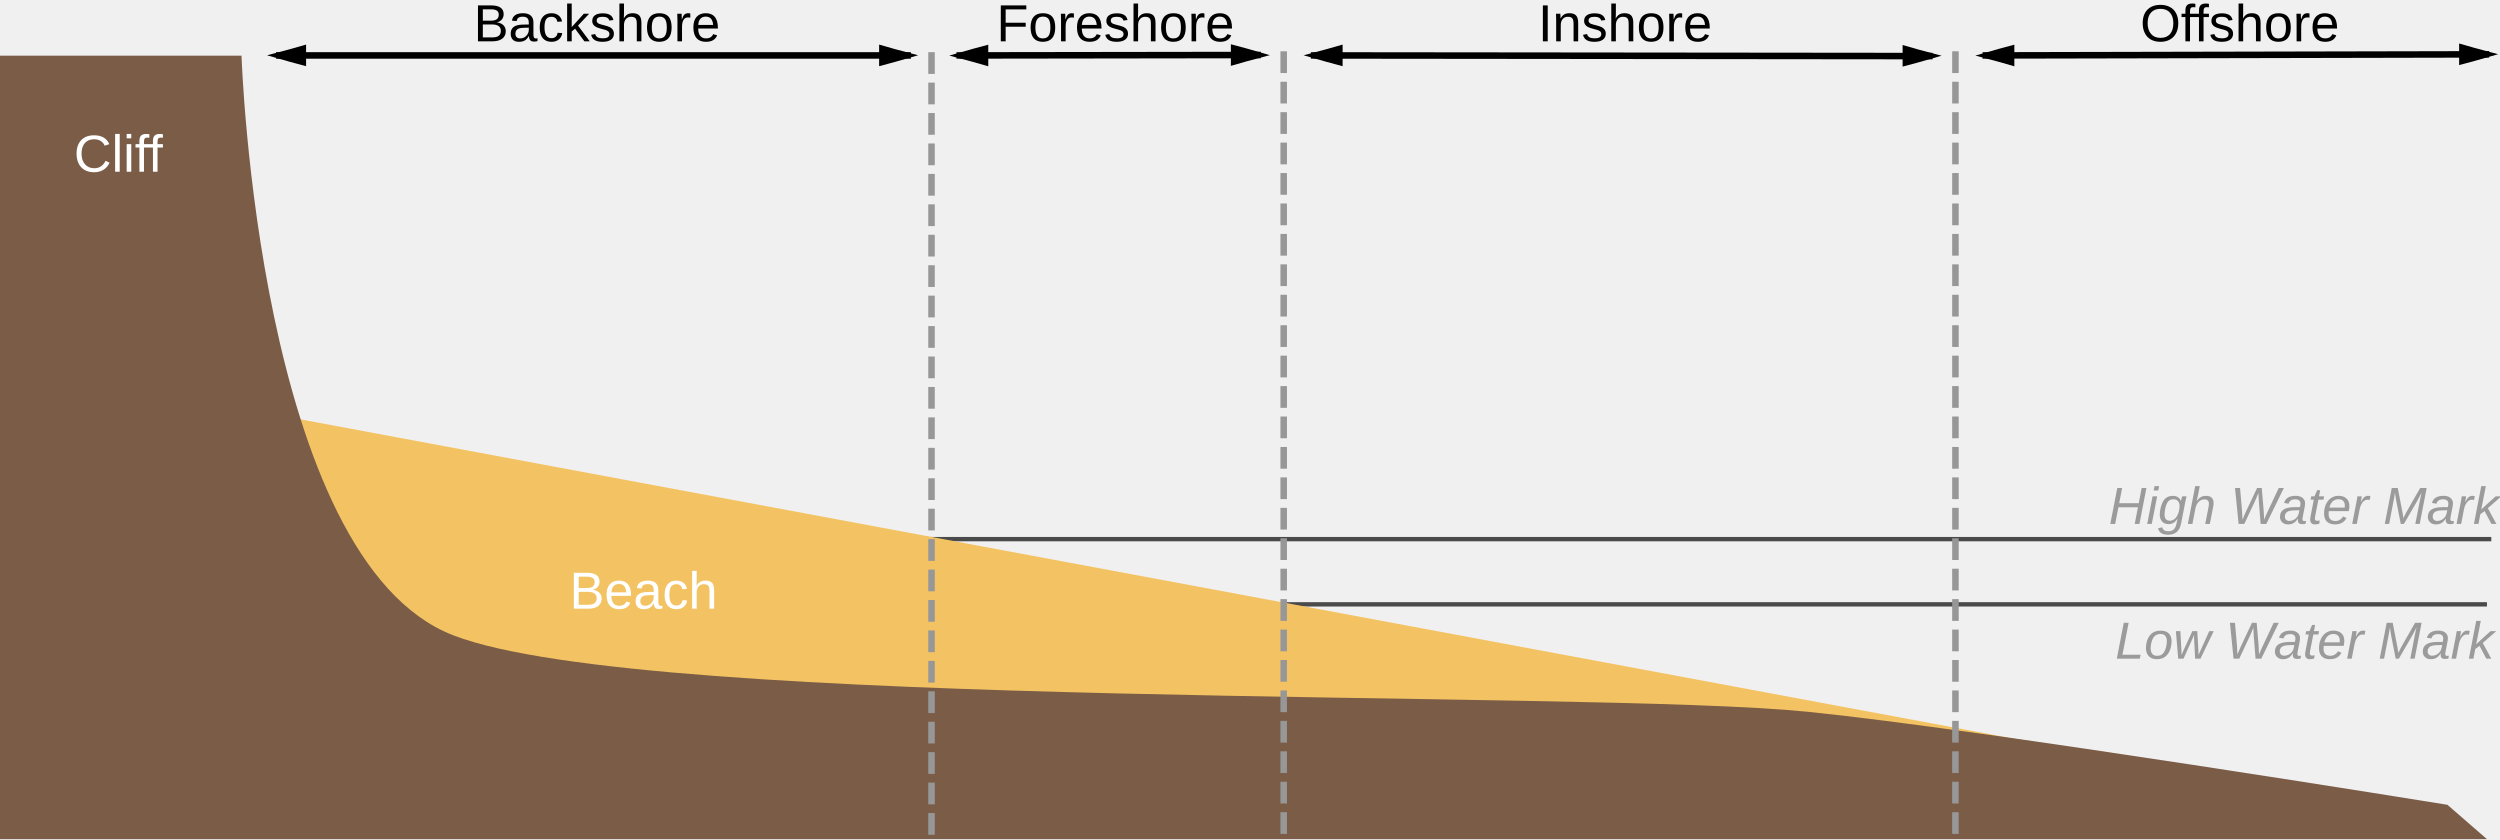
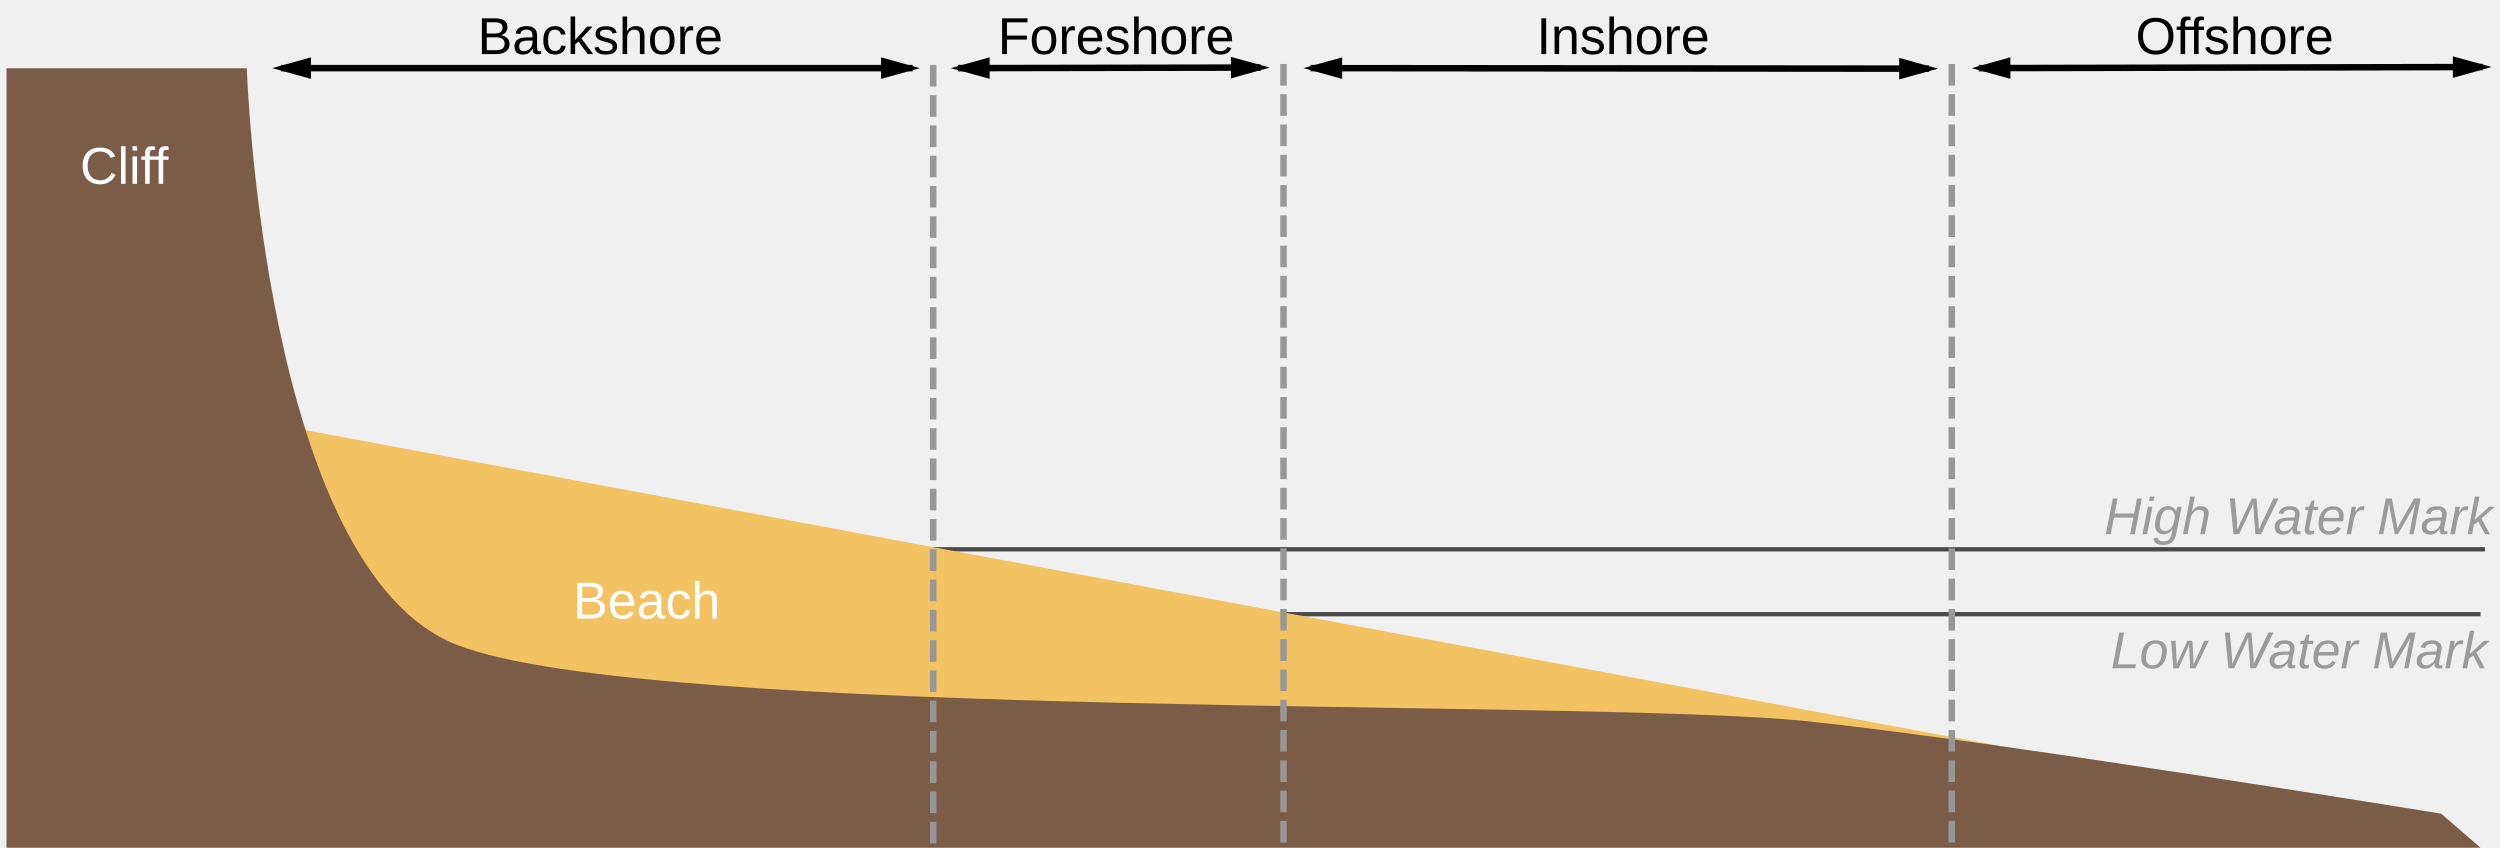
- <svg xmlns="http://www.w3.org/2000/svg" width="1150" height="386" viewBox="0" version="1.1">
+ <svg xmlns="http://www.w3.org/2000/svg" width="1156px" height="392px" viewBox="0 0 1156 392" version="1.1">
  <description>Created with Sketch (http://www.bohemiancoding.com/sketch)</description>
-   <style>text{font-family:"Helvetica Neue","Arial",sans-serif;font-size:24px;font-weight:lighter;}</style>
-   <g stroke="none" stroke-width="1" fill="none" fill-rule="evenodd">
-     <path d="M1143 278L327.5 278" stroke="#4A4A4A" stroke-width="2" stroke-linecap="square" />
-     <path d="M175 246L577.2 246 1145 246" stroke="#4A4A4A" stroke-width="2" stroke-linecap="square" transform="translate(659.5, 247) scale(1, -1) translate(-659.5, -247) " />
-     <path d="M128 191L1088 369.9 720.4 373.8 143.4 380 128 191Z" fill="#F3C363" />
-     <path d="M111.1 25.6C111.1 25.6 118.7 257.4 208.4 292.2 298 327.1 728 317 831.4 327.4 911.7 335.5 1125.8 370.2 1125.8 370.2L1144 386 0 386 0 25.6 111.1 25.6Z" fill="#7B5C47" />
-     <path d="M441.5 25.5L578.5 25.3" stroke="#000000" stroke-width="3" stroke-linecap="square" />
-     <path d="M578.5 25.3C574.7 24.2 571.5 23.3 567.7 22.3 567.7 24.4 567.7 26.2 567.7 28.3 571.5 27.2 574.7 26.3 578.5 25.3 578.5 25.3 578.5 25.3 578.5 25.3Z" stroke="#000000" stroke-width="3" stroke-linecap="square" />
-     <path d="M442.3 25.5C446.1 24.4 449.3 23.5 453.1 22.5 453.1 24.6 453.1 26.4 453.1 28.5 449.3 27.4 446.1 26.5 442.3 25.5 442.3 25.5 442.3 25.5 442.3 25.5Z" stroke="#000000" stroke-width="3" stroke-linecap="square" />
-     <path d="M417.5 25.5L128.5 25.5" stroke="#000000" stroke-width="3" stroke-linecap="square" />
-     <path d="M128.5 25.5C132.3 26.6 135.5 27.5 139.3 28.5 139.3 26.4 139.3 24.6 139.3 22.5 135.5 23.6 132.3 24.5 128.5 25.5 128.5 25.5 128.5 25.5 128.5 25.5Z" stroke="#000000" stroke-width="3" stroke-linecap="square" />
-     <path d="M416.7 25.5C412.9 26.6 409.7 27.5 405.9 28.5 405.9 26.4 405.9 24.6 405.9 22.5 409.7 23.6 412.9 24.5 416.7 25.5 416.7 25.5 416.7 25.5 416.7 25.5Z" stroke="#000000" stroke-width="3" stroke-linecap="square" />
-     <path d="M604.5 25.5L887.5 25.8" stroke="#000000" stroke-width="3" stroke-linecap="square" />
-     <path d="M887.5 25.7C883.7 24.7 880.5 23.8 876.7 22.7 876.7 24.8 876.7 26.6 876.7 28.7 880.5 27.7 883.7 26.8 887.5 25.7 887.5 25.7 887.5 25.7 887.5 25.7Z" stroke="#000000" stroke-width="3" stroke-linecap="square" />
-     <path d="M605.3 25.5C609.1 24.5 612.3 23.6 616.1 22.5 616.1 24.6 616.1 26.4 616.1 28.5 612.3 27.5 609.1 26.6 605.3 25.5 605.3 25.5 605.3 25.5 605.3 25.5Z" stroke="#000000" stroke-width="3" stroke-linecap="square" />
-     <path d="M913.5 25.5L1143.5 25" stroke="#000000" stroke-width="3" stroke-linecap="square" />
-     <path d="M1143.5 25C1139.7 24 1136.5 23.1 1132.7 22 1132.7 24.1 1132.7 25.9 1132.7 28 1136.5 27 1139.7 26.1 1143.5 25 1143.5 25 1143.5 25 1143.5 25Z" stroke="#000000" stroke-width="3" stroke-linecap="square" />
-     <path d="M914.3 25.5C918.1 24.4 921.3 23.5 925.1 22.5 925.1 24.6 925.1 26.4 925.1 28.5 921.3 27.4 918.1 26.5 914.3 25.5 914.3 25.5 914.3 25.5 914.3 25.5Z" stroke="#000000" stroke-width="3" stroke-linecap="square" />
-     <text fill="#000000">
-       <tspan x="217.9" y="19">Backshore</tspan>
-     </text>
-     <text fill="#000000">
-       <tspan x="458.4" y="19">Foreshore</tspan>
-     </text>
-     <text fill="#000000">
-       <tspan x="707.5" y="19">Inshore</tspan>
-     </text>
-     <text fill="#000000">
-       <tspan x="984.5" y="19">Offshore</tspan>
-     </text>
-     <text font-style="italic" fill="#9B9B9B">
-       <tspan x="970" y="241">High Water Mark</tspan>
-     </text>
-     <text font-style="italic" fill="#9B9B9B">
-       <tspan x="973" y="303">Low Water Mark</tspan>
-     </text>
-     <path d="M899.5 25.1L899.5 385" stroke="#979797" stroke-width="3" stroke-linecap="square" stroke-dasharray="7" />
-     <path d="M590.5 25.1L590.5 385" stroke="#979797" stroke-width="3" stroke-linecap="square" stroke-dasharray="7" />
-     <path d="M428.5 25.5L428.5 384.6" stroke="#979797" stroke-width="3" stroke-linecap="square" stroke-dasharray="7" />
-     <text fill="#FFFFFF">
-       <tspan x="262" y="280">Beach</tspan>
-     </text>
-     <text fill="#FFFFFF">
-       <tspan x="34" y="79">Cliff</tspan>
-     </text>
+   <style>text{font-family:"Helvetica Neue","Arial",sans-serif;font-weight:lighter;}g#labels&gt;text{font-size:24px;}g#axis-labels text{font-size:12px}</style>
+   <g id="Page-1" stroke="none" stroke-width="1" fill="none" fill-rule="evenodd">
+     <path d="M1146 284L330.5 284" id="LW-Mark" stroke="#4A4A4A" stroke-width="2" stroke-linecap="square" />
+     <path d="M178 252L580.183 252 1148 252" id="HW-Mark" stroke="#4A4A4A" stroke-width="2" stroke-linecap="square" transform="translate(662.5, 253) scale(1, -1) translate(-662.5, -253) " />
+     <path d="M131 197L1091 375.928 723.4 379.848 146.45 386 131 197Z" id="Beach" fill="#F3C363" />
+     <path d="M114.127 31.561C114.127 31.561 121.701 263.395 211.361 298.23 301.02 333.065 730.959 322.971 834.354 333.381 914.652 341.465 1128.779 376.226 1128.779 376.226L1147 392 3 392 3 31.561 114.127 31.561Z" id="Ground" fill="#7B5C47" />
+     <path d="M444.5 31.5L581.5 31.25" id="Foreshore-Area" stroke="#000000" stroke-width="3" stroke-linecap="square" />
+     <path id="Foreshore-Area-decoration-1" d="M581.5 31.25C577.718 30.207 574.476 29.313 570.694 28.27 570.698 30.37 570.701 32.17 570.705 34.27 574.483 33.213 577.722 32.307 581.5 31.25 581.5 31.25 581.5 31.25 581.5 31.25Z" stroke="#000000" stroke-width="3" stroke-linecap="square" />
+     <path id="Foreshore-Area-decoration-2" d="M445.3 31.499C449.078 30.442 452.316 29.536 456.095 28.479 456.098 30.579 456.102 32.379 456.105 34.479 452.324 33.436 449.082 32.542 445.3 31.499 445.3 31.499 445.3 31.499 445.3 31.499Z" stroke="#000000" stroke-width="3" stroke-linecap="square" />
+     <path d="M420.5 31.5L131.492 31.5" id="Backshore-Area" stroke="#000000" stroke-width="3" stroke-linecap="square" />
+     <path id="Backshore-Area-decoration-1" d="M131.5 31.5C135.28 32.55 138.52 33.45 142.3 34.5 142.3 32.4 142.3 30.6 142.3 28.5 138.52 29.55 135.28 30.45 131.5 31.5 131.5 31.5 131.5 31.5 131.5 31.5Z" stroke="#000000" stroke-width="3" stroke-linecap="square" />
+     <path id="Backshore-Area-decoration-2" d="M419.7 31.5C415.92 32.55 412.68 33.45 408.9 34.5 408.9 32.4 408.9 30.6 408.9 28.5 412.68 29.55 415.92 30.45 419.7 31.5 419.7 31.5 419.7 31.5 419.7 31.5Z" stroke="#000000" stroke-width="3" stroke-linecap="square" />
+     <path d="M607.5 31.5L890.5 31.75" id="Inshore-Area" stroke="#000000" stroke-width="3" stroke-linecap="square" />
+     <path id="Inshore-Area-decoration-1" d="M890.5 31.75C886.721 30.697 883.482 29.794 879.703 28.74 879.701 30.84 879.699 32.64 879.697 34.74 883.478 33.694 886.719 32.797 890.5 31.75 890.5 31.75 890.5 31.75 890.5 31.75Z" stroke="#000000" stroke-width="3" stroke-linecap="square" />
+     <path id="Inshore-Area-decoration-2" d="M608.3 31.501C612.081 30.454 615.322 29.557 619.103 28.51 619.101 30.61 619.099 32.41 619.097 34.51 615.318 33.457 612.079 32.554 608.3 31.501 608.3 31.501 608.3 31.501 608.3 31.501Z" stroke="#000000" stroke-width="3" stroke-linecap="square" />
+     <path d="M916.5 31.5L1146.5 31" id="Line" stroke="#000000" stroke-width="3" stroke-linecap="square" />
+     <path id="Line-decoration-1" d="M1146.499 31C1142.717 29.958 1139.475 29.065 1135.693 28.023 1135.698 30.123 1135.701 31.923 1135.706 34.023 1139.484 32.965 1142.722 32.058 1146.499 31 1146.499 31 1146.499 31 1146.499 31Z" stroke="#000000" stroke-width="3" stroke-linecap="square" />
+     <path id="Line-decoration-2" d="M917.3 31.498C921.078 30.44 924.316 29.533 928.093 28.475 928.098 30.575 928.102 32.375 928.106 34.475 924.324 33.433 921.082 32.54 917.3 31.498 917.3 31.498 917.3 31.498 917.3 31.498Z" stroke="#000000" stroke-width="3" stroke-linecap="square" />
+     <path d="M902.5 31.076L902.5 391" id="Offshore/Inshore" stroke="#979797" stroke-width="3" stroke-linecap="square" stroke-dasharray="7" />
+     <path d="M593.5 31.078L593.5 391.002" id="Foreshore/Inshore" stroke="#979797" stroke-width="3" stroke-linecap="square" stroke-dasharray="7" />
+     <path d="M431.5 31.494L431.5 390.574" id="Backshore/Foreshore" stroke="#979797" stroke-width="3" stroke-linecap="square" stroke-dasharray="7" />
+     <g id="labels" transform="translate(37, 2)">
+       <text id="Backshore" fill="#000000">
+         <tspan x="183.86" y="23">Backshore</tspan>
+       </text>
+       <text id="Foreshore" fill="#000000">
+         <tspan x="424.412" y="23">Foreshore</tspan>
+       </text>
+       <text id="Inshore" fill="#000000">
+         <tspan x="673.5" y="23">Inshore</tspan>
+       </text>
+       <text id="Offshore" fill="#000000">
+         <tspan x="950.5" y="23">Offshore</tspan>
+       </text>
+       <text id="High-Water-Mark" font-style="italic" fill="#9B9B9B">
+         <tspan x="936" y="245">High Water Mark</tspan>
+       </text>
+       <text id="Low-Water-Mark" font-style="italic" fill="#9B9B9B">
+         <tspan x="939" y="307">Low Water Mark</tspan>
+       </text>
+       <text id="Beach" fill="#FFFFFF">
+         <tspan x="228" y="284">Beach</tspan>
+       </text>
+       <text id="Cliff" fill="#FFFFFF">
+         <tspan x="0" y="83">Cliff</tspan>
+       </text>
+     </g>
  </g>
</svg>
